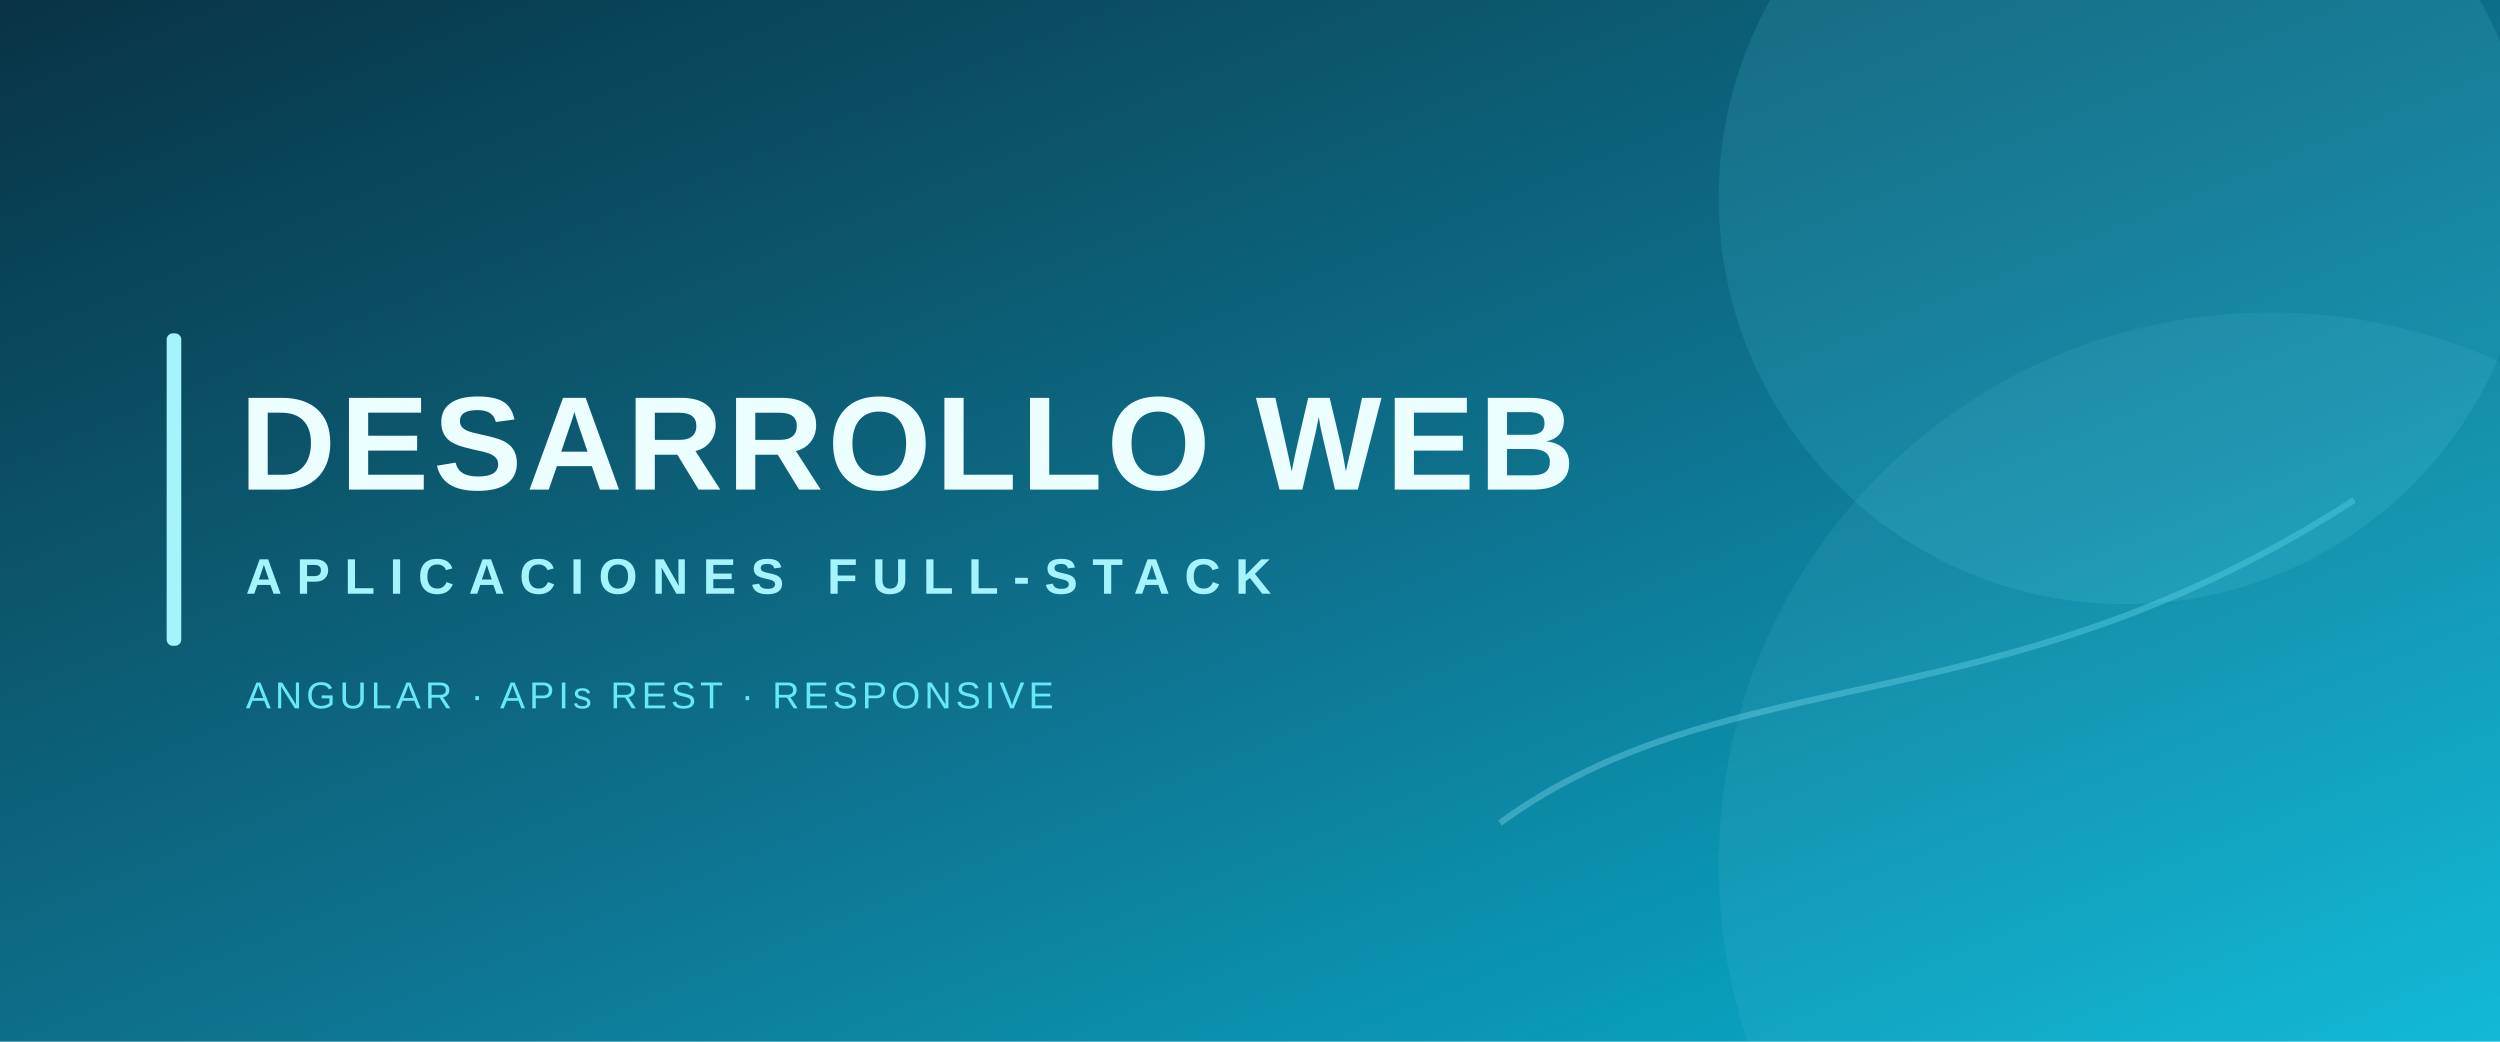
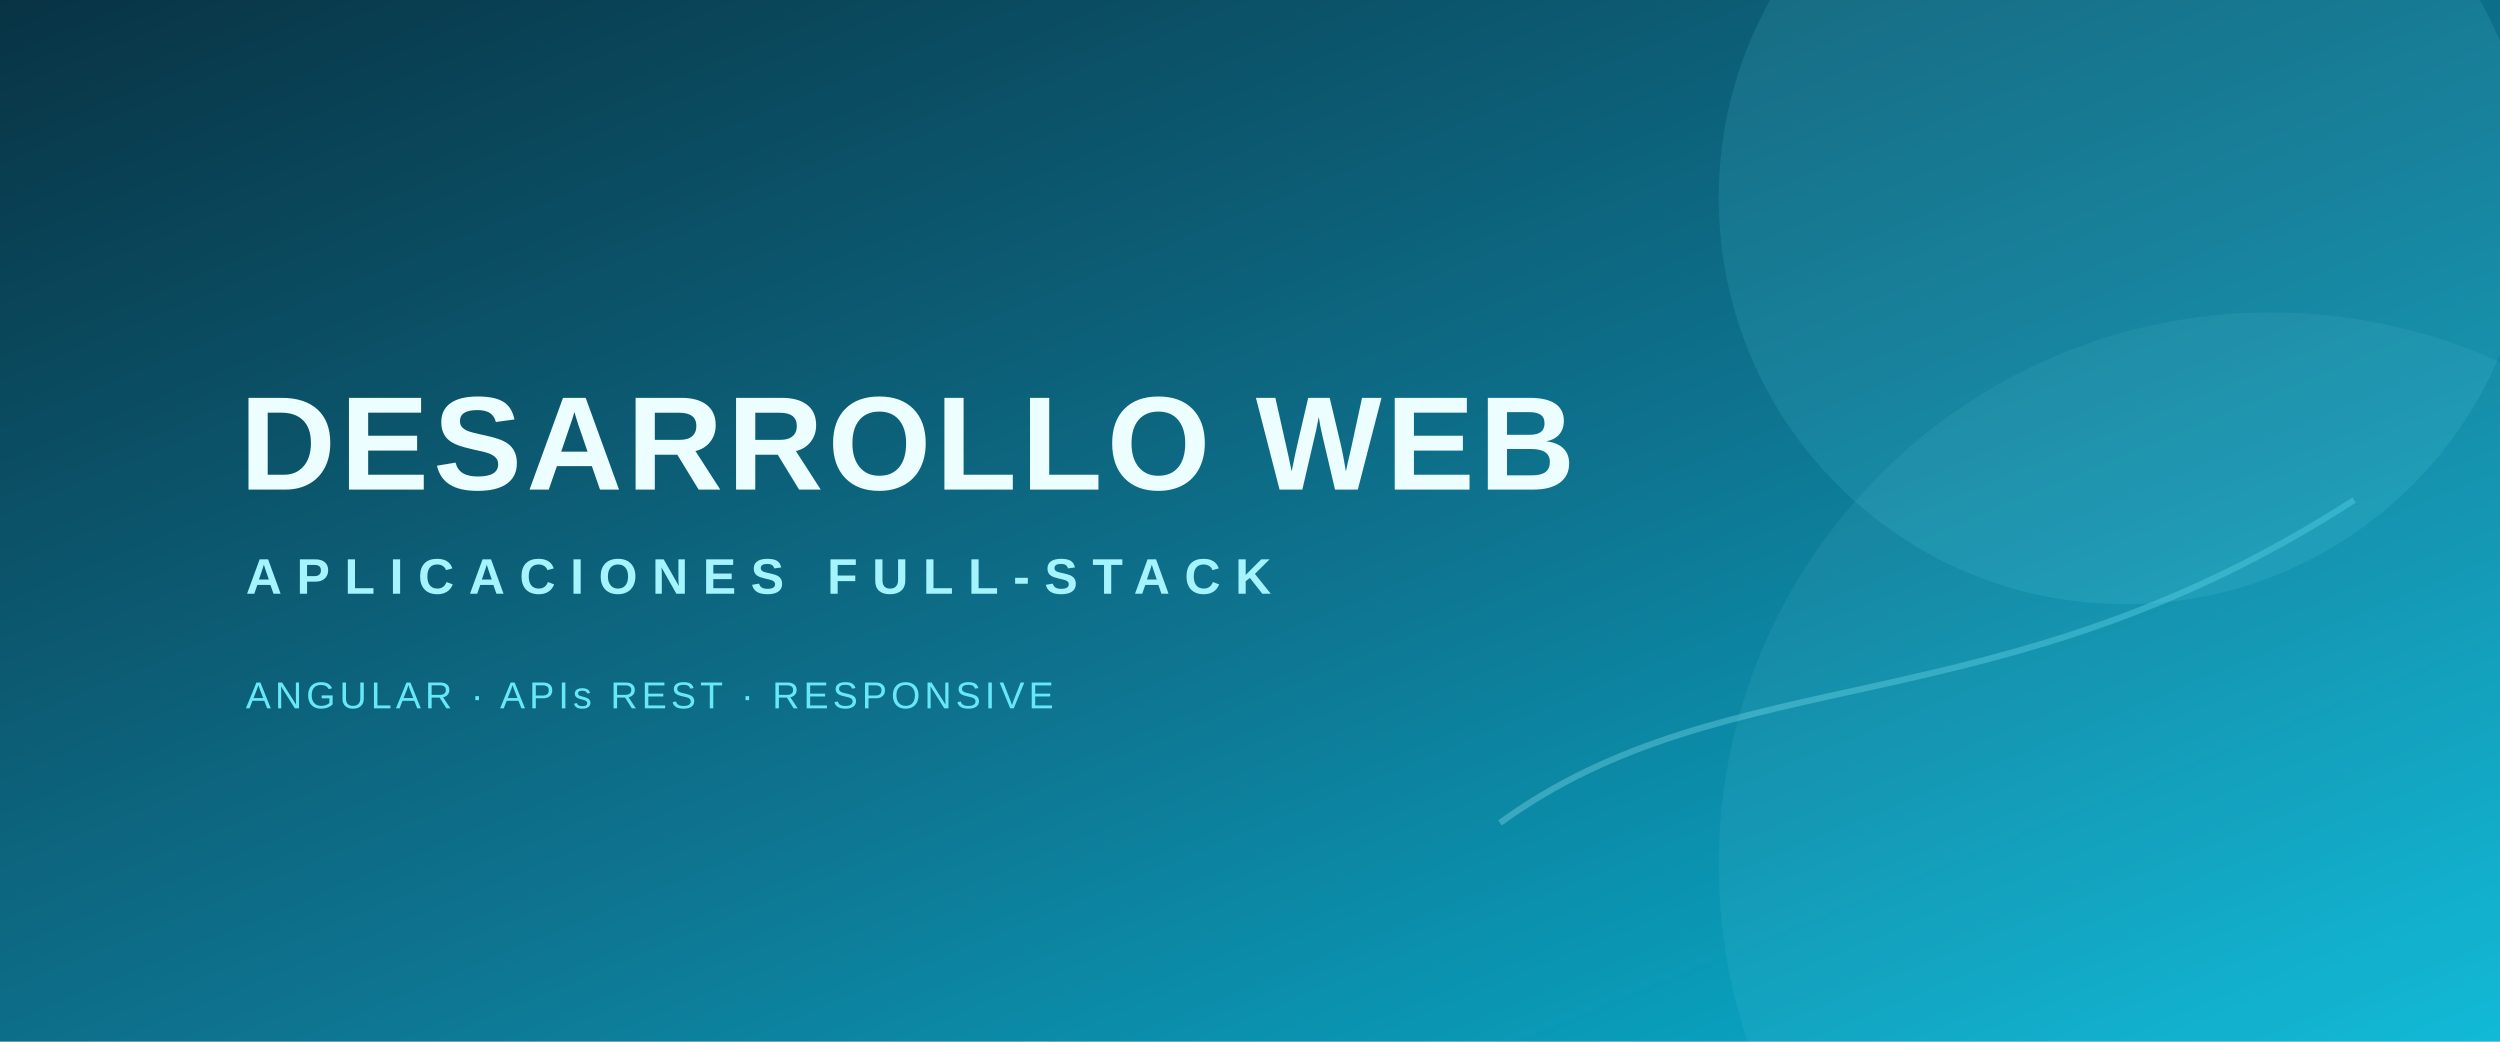
<svg xmlns="http://www.w3.org/2000/svg" width="1200" height="500" viewBox="0 0 1200 500">
  <defs>
    <linearGradient id="web-bg" x1="0" y1="0" x2="1" y2="1">
      <stop offset="0" stop-color="#083344" />
      <stop offset="0.55" stop-color="#0e7490" />
      <stop offset="1" stop-color="#06b6d4" />
    </linearGradient>
    <linearGradient id="web-line" x1="0" y1="0" x2="1" y2="0">
      <stop offset="0" stop-color="#a5f3fc" />
      <stop offset="1" stop-color="#67e8f9" />
    </linearGradient>
  </defs>
  <rect width="1200" height="500" fill="url(#web-bg)" />
  <circle cx="1020" cy="95" r="195" fill="#67e8f9" opacity="0.12" />
  <circle cx="1090" cy="415" r="265" fill="#a5f3fc" opacity="0.07" />
  <path d="M720 395 C 830 315, 960 350, 1130 240" fill="none" stroke="url(#web-line)" stroke-width="3" opacity="0.3" />
-   <rect x="80" y="160" width="7" height="150" rx="3" fill="#a5f3fc" />
  <text x="115" y="235" fill="#ecfeff" font-family="Segoe UI, Arial, sans-serif" font-size="64" font-weight="700" letter-spacing="2">DESARROLLO WEB</text>
  <text x="118" y="285" fill="#a5f3fc" font-family="Segoe UI, Arial, sans-serif" font-size="24" font-weight="600" letter-spacing="7">APLICACIONES FULL-STACK</text>
  <text x="118" y="340" fill="#67e8f9" font-family="Segoe UI, Arial, sans-serif" font-size="18" letter-spacing="2">ANGULAR · APIs REST · RESPONSIVE</text>
</svg>
